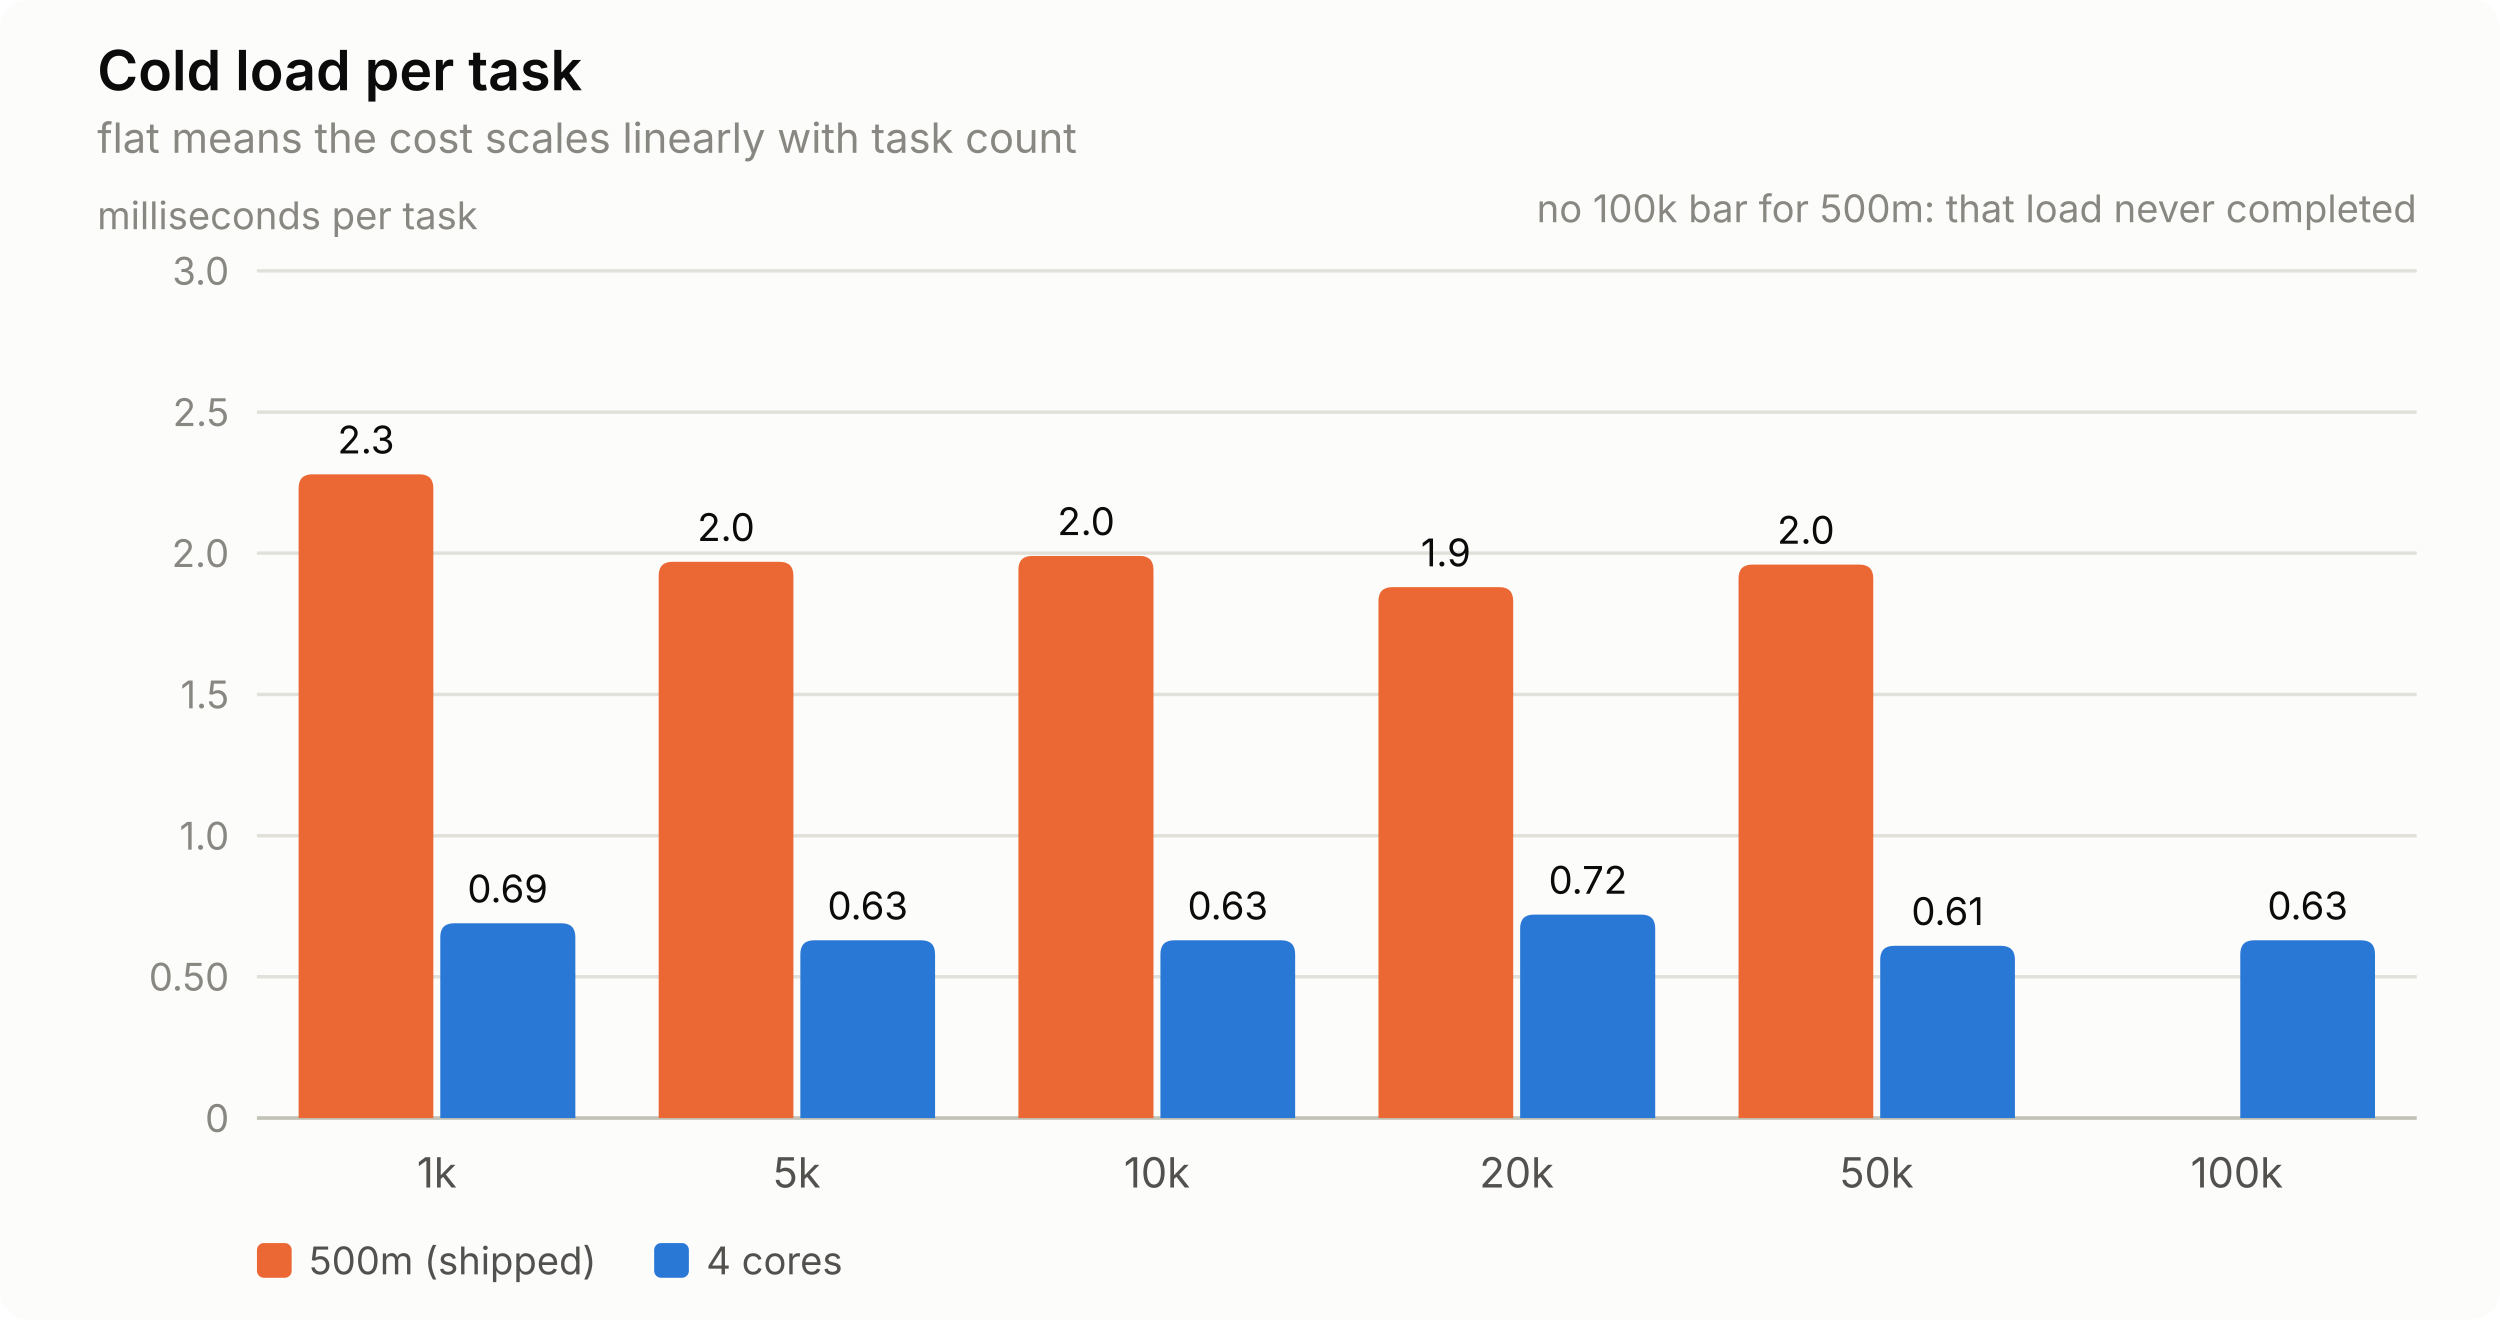
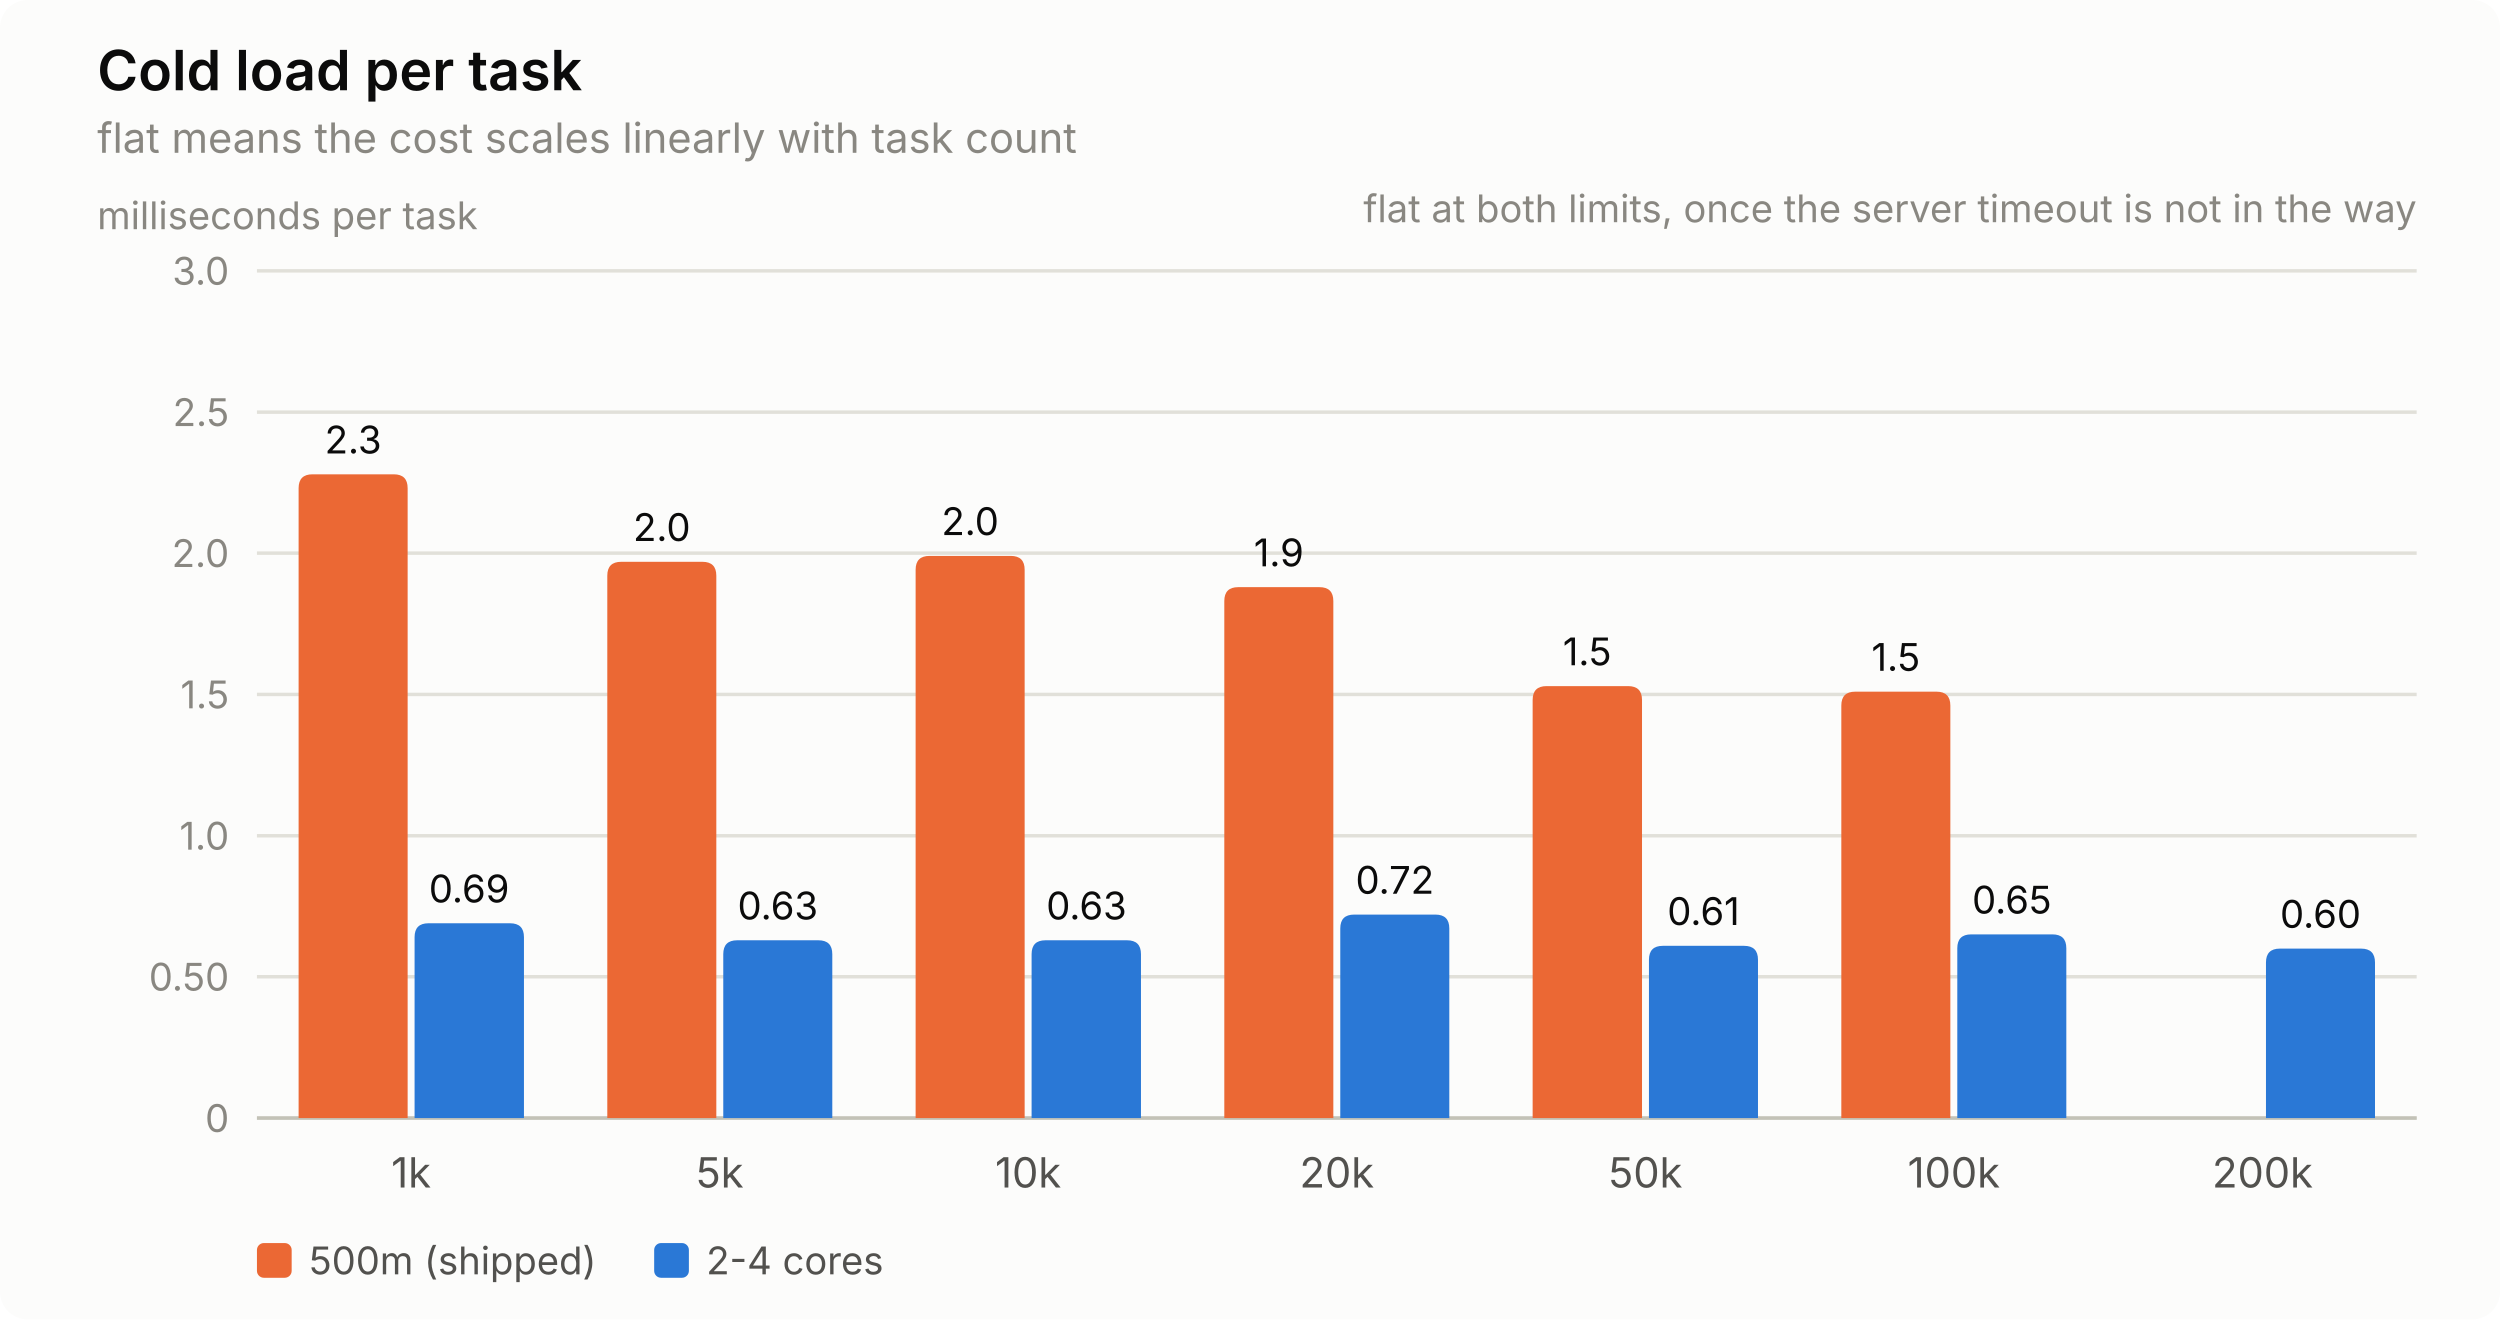
<svg xmlns="http://www.w3.org/2000/svg" viewBox="0 0 720 380" width="720" height="380" role="img">
  <rect width="720" height="380" fill="#fcfcfb" rx="8" />
  <text x="28" y="26" font-family="system-ui,-apple-system,'Segoe UI',sans-serif" font-size="16" font-weight="600" fill="#0b0b0b">Cold load per task</text>
  <text x="28" y="44" font-family="system-ui,-apple-system,'Segoe UI',sans-serif" font-size="12" fill="#898781">flat means the cost scales linearly with task count</text>
  <line x1="74" y1="322.0" x2="696" y2="322.0" stroke="#e1e0d9" stroke-width="1" />
  <text x="66" y="326.0" text-anchor="end" font-family="system-ui,-apple-system,'Segoe UI',sans-serif" font-size="11" fill="#898781" font-variant-numeric="tabular-nums">0</text>
  <line x1="74" y1="281.3" x2="696" y2="281.3" stroke="#e1e0d9" stroke-width="1" />
  <text x="66" y="285.3" text-anchor="end" font-family="system-ui,-apple-system,'Segoe UI',sans-serif" font-size="11" fill="#898781" font-variant-numeric="tabular-nums">0.50</text>
  <line x1="74" y1="240.7" x2="696" y2="240.7" stroke="#e1e0d9" stroke-width="1" />
  <text x="66" y="244.7" text-anchor="end" font-family="system-ui,-apple-system,'Segoe UI',sans-serif" font-size="11" fill="#898781" font-variant-numeric="tabular-nums">1.0</text>
  <line x1="74" y1="200.0" x2="696" y2="200.0" stroke="#e1e0d9" stroke-width="1" />
  <text x="66" y="204.0" text-anchor="end" font-family="system-ui,-apple-system,'Segoe UI',sans-serif" font-size="11" fill="#898781" font-variant-numeric="tabular-nums">1.5</text>
  <line x1="74" y1="159.3" x2="696" y2="159.3" stroke="#e1e0d9" stroke-width="1" />
  <text x="66" y="163.3" text-anchor="end" font-family="system-ui,-apple-system,'Segoe UI',sans-serif" font-size="11" fill="#898781" font-variant-numeric="tabular-nums">2.0</text>
  <line x1="74" y1="118.7" x2="696" y2="118.7" stroke="#e1e0d9" stroke-width="1" />
  <text x="66" y="122.7" text-anchor="end" font-family="system-ui,-apple-system,'Segoe UI',sans-serif" font-size="11" fill="#898781" font-variant-numeric="tabular-nums">2.5</text>
  <line x1="74" y1="78.0" x2="696" y2="78.0" stroke="#e1e0d9" stroke-width="1" />
  <text x="66" y="82.0" text-anchor="end" font-family="system-ui,-apple-system,'Segoe UI',sans-serif" font-size="11" fill="#898781" font-variant-numeric="tabular-nums">3.0</text>
  <line x1="74" y1="322" x2="696" y2="322" stroke="#c3c2b7" stroke-width="1" />
  <text x="28" y="66" font-family="system-ui,-apple-system,'Segoe UI',sans-serif" font-size="11" fill="#898781">milliseconds per task</text>
-   <text x="125.8" y="342.0" text-anchor="middle" font-family="system-ui,-apple-system,'Segoe UI',sans-serif" font-size="12" fill="#52514e">1k</text>
-   <text x="229.5" y="342.0" text-anchor="middle" font-family="system-ui,-apple-system,'Segoe UI',sans-serif" font-size="12" fill="#52514e">5k</text>
-   <text x="333.2" y="342.0" text-anchor="middle" font-family="system-ui,-apple-system,'Segoe UI',sans-serif" font-size="12" fill="#52514e">10k</text>
-   <text x="436.8" y="342.0" text-anchor="middle" font-family="system-ui,-apple-system,'Segoe UI',sans-serif" font-size="12" fill="#52514e">20k</text>
-   <text x="540.5" y="342.0" text-anchor="middle" font-family="system-ui,-apple-system,'Segoe UI',sans-serif" font-size="12" fill="#52514e">50k</text>
-   <text x="644.2" y="342.0" text-anchor="middle" font-family="system-ui,-apple-system,'Segoe UI',sans-serif" font-size="12" fill="#52514e">100k</text>
-   <path d="M86.0,322 L86.0,140.6 Q86.0,136.6 90.0,136.6 L120.8,136.6 Q124.8,136.6 124.8,140.6 L124.8,322 Z" fill="#eb6834" />
-   <text x="105.4" y="130.6" text-anchor="middle" font-family="system-ui,-apple-system,'Segoe UI',sans-serif" font-size="11" fill="#0b0b0b" font-variant-numeric="tabular-nums">2.3</text>
-   <path d="M189.7,322 L189.7,165.8 Q189.7,161.8 193.7,161.8 L224.5,161.8 Q228.5,161.8 228.5,165.8 L228.5,322 Z" fill="#eb6834" />
-   <text x="209.1" y="155.8" text-anchor="middle" font-family="system-ui,-apple-system,'Segoe UI',sans-serif" font-size="11" fill="#0b0b0b" font-variant-numeric="tabular-nums">2.0</text>
-   <path d="M293.3,322 L293.3,164.1 Q293.3,160.1 297.3,160.1 L328.2,160.1 Q332.2,160.1 332.2,164.1 L332.2,322 Z" fill="#eb6834" />
-   <text x="312.8" y="154.1" text-anchor="middle" font-family="system-ui,-apple-system,'Segoe UI',sans-serif" font-size="11" fill="#0b0b0b" font-variant-numeric="tabular-nums">2.0</text>
-   <path d="M397.0,322 L397.0,173.1 Q397.0,169.1 401.0,169.1 L431.8,169.1 Q435.8,169.1 435.8,173.1 L435.8,322 Z" fill="#eb6834" />
-   <text x="416.4" y="163.1" text-anchor="middle" font-family="system-ui,-apple-system,'Segoe UI',sans-serif" font-size="11" fill="#0b0b0b" font-variant-numeric="tabular-nums">1.9</text>
-   <path d="M500.7,322 L500.7,166.6 Q500.7,162.6 504.7,162.6 L535.5,162.6 Q539.5,162.6 539.5,166.6 L539.5,322 Z" fill="#eb6834" />
-   <text x="520.1" y="156.6" text-anchor="middle" font-family="system-ui,-apple-system,'Segoe UI',sans-serif" font-size="11" fill="#0b0b0b" font-variant-numeric="tabular-nums">2.0</text>
-   <path d="M126.8,322 L126.8,269.9 Q126.8,265.9 130.8,265.9 L161.7,265.9 Q165.7,265.9 165.7,269.9 L165.7,322 Z" fill="#2a78d6" />
-   <text x="146.2" y="259.9" text-anchor="middle" font-family="system-ui,-apple-system,'Segoe UI',sans-serif" font-size="11" fill="#0b0b0b" font-variant-numeric="tabular-nums">0.69</text>
-   <path d="M230.5,322 L230.5,274.8 Q230.5,270.8 234.5,270.8 L265.3,270.8 Q269.3,270.8 269.3,274.8 L269.3,322 Z" fill="#2a78d6" />
-   <text x="249.9" y="264.8" text-anchor="middle" font-family="system-ui,-apple-system,'Segoe UI',sans-serif" font-size="11" fill="#0b0b0b" font-variant-numeric="tabular-nums">0.63</text>
-   <path d="M334.2,322 L334.2,274.8 Q334.2,270.8 338.2,270.8 L369.0,270.8 Q373.0,270.8 373.0,274.8 L373.0,322 Z" fill="#2a78d6" />
-   <text x="353.6" y="264.8" text-anchor="middle" font-family="system-ui,-apple-system,'Segoe UI',sans-serif" font-size="11" fill="#0b0b0b" font-variant-numeric="tabular-nums">0.63</text>
-   <path d="M437.8,322 L437.8,267.4 Q437.8,263.4 441.8,263.4 L472.7,263.4 Q476.7,263.4 476.7,267.4 L476.7,322 Z" fill="#2a78d6" />
-   <text x="457.3" y="257.4" text-anchor="middle" font-family="system-ui,-apple-system,'Segoe UI',sans-serif" font-size="11" fill="#0b0b0b" font-variant-numeric="tabular-nums">0.72</text>
-   <path d="M541.5,322 L541.5,276.4 Q541.5,272.4 545.5,272.4 L576.3,272.4 Q580.3,272.4 580.3,276.4 L580.3,322 Z" fill="#2a78d6" />
-   <text x="560.9" y="266.4" text-anchor="middle" font-family="system-ui,-apple-system,'Segoe UI',sans-serif" font-size="11" fill="#0b0b0b" font-variant-numeric="tabular-nums">0.61</text>
-   <path d="M645.2,322 L645.2,274.8 Q645.2,270.8 649.2,270.8 L680.0,270.8 Q684.0,270.8 684.0,274.8 L684.0,322 Z" fill="#2a78d6" />
-   <text x="664.6" y="264.8" text-anchor="middle" font-family="system-ui,-apple-system,'Segoe UI',sans-serif" font-size="11" fill="#0b0b0b" font-variant-numeric="tabular-nums">0.63</text>
+   <text x="118.4" y="342.0" text-anchor="middle" font-family="system-ui,-apple-system,'Segoe UI',sans-serif" font-size="12" fill="#52514e">1k</text>
+   <text x="207.3" y="342.0" text-anchor="middle" font-family="system-ui,-apple-system,'Segoe UI',sans-serif" font-size="12" fill="#52514e">5k</text>
+   <text x="296.1" y="342.0" text-anchor="middle" font-family="system-ui,-apple-system,'Segoe UI',sans-serif" font-size="12" fill="#52514e">10k</text>
+   <text x="385.0" y="342.0" text-anchor="middle" font-family="system-ui,-apple-system,'Segoe UI',sans-serif" font-size="12" fill="#52514e">20k</text>
+   <text x="473.9" y="342.0" text-anchor="middle" font-family="system-ui,-apple-system,'Segoe UI',sans-serif" font-size="12" fill="#52514e">50k</text>
+   <text x="562.7" y="342.0" text-anchor="middle" font-family="system-ui,-apple-system,'Segoe UI',sans-serif" font-size="12" fill="#52514e">100k</text>
+   <text x="651.6" y="342.0" text-anchor="middle" font-family="system-ui,-apple-system,'Segoe UI',sans-serif" font-size="12" fill="#52514e">200k</text>
+   <path d="M86.0,322 L86.0,140.6 Q86.0,136.6 90.0,136.6 L113.4,136.6 Q117.4,136.6 117.4,140.6 L117.4,322 Z" fill="#eb6834" />
+   <text x="101.7" y="130.6" text-anchor="middle" font-family="system-ui,-apple-system,'Segoe UI',sans-serif" font-size="11" fill="#0b0b0b" font-variant-numeric="tabular-nums">2.3</text>
+   <path d="M174.9,322 L174.9,165.8 Q174.9,161.8 178.9,161.8 L202.3,161.8 Q206.3,161.8 206.3,165.8 L206.3,322 Z" fill="#eb6834" />
+   <text x="190.6" y="155.8" text-anchor="middle" font-family="system-ui,-apple-system,'Segoe UI',sans-serif" font-size="11" fill="#0b0b0b" font-variant-numeric="tabular-nums">2.0</text>
+   <path d="M263.7,322 L263.7,164.1 Q263.7,160.1 267.7,160.1 L291.1,160.1 Q295.1,160.1 295.1,164.1 L295.1,322 Z" fill="#eb6834" />
+   <text x="279.4" y="154.1" text-anchor="middle" font-family="system-ui,-apple-system,'Segoe UI',sans-serif" font-size="11" fill="#0b0b0b" font-variant-numeric="tabular-nums">2.0</text>
+   <path d="M352.6,322 L352.6,173.1 Q352.6,169.1 356.6,169.1 L380.0,169.1 Q384.0,169.1 384.0,173.1 L384.0,322 Z" fill="#eb6834" />
+   <text x="368.3" y="163.1" text-anchor="middle" font-family="system-ui,-apple-system,'Segoe UI',sans-serif" font-size="11" fill="#0b0b0b" font-variant-numeric="tabular-nums">1.9</text>
+   <path d="M441.4,322 L441.4,201.6 Q441.4,197.6 445.4,197.6 L468.9,197.6 Q472.9,197.6 472.9,201.6 L472.9,322 Z" fill="#eb6834" />
+   <text x="457.1" y="191.6" text-anchor="middle" font-family="system-ui,-apple-system,'Segoe UI',sans-serif" font-size="11" fill="#0b0b0b" font-variant-numeric="tabular-nums">1.5</text>
+   <path d="M530.3,322 L530.3,203.2 Q530.3,199.2 534.3,199.2 L557.7,199.2 Q561.7,199.2 561.7,203.2 L561.7,322 Z" fill="#eb6834" />
+   <text x="546.0" y="193.2" text-anchor="middle" font-family="system-ui,-apple-system,'Segoe UI',sans-serif" font-size="11" fill="#0b0b0b" font-variant-numeric="tabular-nums">1.5</text>
+   <path d="M119.4,322 L119.4,269.9 Q119.4,265.9 123.4,265.9 L146.9,265.9 Q150.9,265.9 150.9,269.9 L150.9,322 Z" fill="#2a78d6" />
+   <text x="135.1" y="259.9" text-anchor="middle" font-family="system-ui,-apple-system,'Segoe UI',sans-serif" font-size="11" fill="#0b0b0b" font-variant-numeric="tabular-nums">0.69</text>
+   <path d="M208.3,322 L208.3,274.8 Q208.3,270.8 212.3,270.8 L235.7,270.8 Q239.7,270.8 239.7,274.8 L239.7,322 Z" fill="#2a78d6" />
+   <text x="224.0" y="264.8" text-anchor="middle" font-family="system-ui,-apple-system,'Segoe UI',sans-serif" font-size="11" fill="#0b0b0b" font-variant-numeric="tabular-nums">0.63</text>
+   <path d="M297.1,322 L297.1,274.8 Q297.1,270.8 301.1,270.8 L324.6,270.8 Q328.6,270.8 328.6,274.8 L328.6,322 Z" fill="#2a78d6" />
+   <text x="312.9" y="264.8" text-anchor="middle" font-family="system-ui,-apple-system,'Segoe UI',sans-serif" font-size="11" fill="#0b0b0b" font-variant-numeric="tabular-nums">0.63</text>
+   <path d="M386.0,322 L386.0,267.4 Q386.0,263.4 390.0,263.4 L413.4,263.4 Q417.4,263.4 417.4,267.4 L417.4,322 Z" fill="#2a78d6" />
+   <text x="401.7" y="257.4" text-anchor="middle" font-family="system-ui,-apple-system,'Segoe UI',sans-serif" font-size="11" fill="#0b0b0b" font-variant-numeric="tabular-nums">0.72</text>
+   <path d="M474.9,322 L474.9,276.4 Q474.9,272.4 478.9,272.4 L502.3,272.4 Q506.3,272.4 506.3,276.4 L506.3,322 Z" fill="#2a78d6" />
+   <text x="490.6" y="266.4" text-anchor="middle" font-family="system-ui,-apple-system,'Segoe UI',sans-serif" font-size="11" fill="#0b0b0b" font-variant-numeric="tabular-nums">0.61</text>
+   <path d="M563.7,322 L563.7,273.1 Q563.7,269.1 567.7,269.1 L591.1,269.1 Q595.1,269.1 595.1,273.1 L595.1,322 Z" fill="#2a78d6" />
+   <text x="579.4" y="263.1" text-anchor="middle" font-family="system-ui,-apple-system,'Segoe UI',sans-serif" font-size="11" fill="#0b0b0b" font-variant-numeric="tabular-nums">0.65</text>
+   <path d="M652.6,322 L652.6,277.2 Q652.6,273.2 656.6,273.2 L680.0,273.2 Q684.0,273.2 684.0,277.2 L684.0,322 Z" fill="#2a78d6" />
+   <text x="668.3" y="267.2" text-anchor="middle" font-family="system-ui,-apple-system,'Segoe UI',sans-serif" font-size="11" fill="#0b0b0b" font-variant-numeric="tabular-nums">0.60</text>
  <rect x="74" y="358" width="10" height="10" rx="2" fill="#eb6834" />
  <text x="89" y="367" font-family="system-ui,-apple-system,'Segoe UI',sans-serif" font-size="11" fill="#52514e">500m (shipped)</text>
  <rect x="188.4" y="358" width="10" height="10" rx="2" fill="#2a78d6" />
-   <text x="203.4" y="367" font-family="system-ui,-apple-system,'Segoe UI',sans-serif" font-size="11" fill="#52514e">4 cores</text>
-   <text x="696" y="64" text-anchor="end" font-family="system-ui,-apple-system,'Segoe UI',sans-serif" font-size="11" fill="#898781">no 100k bar for 500m: that load never completed</text>
+   <text x="203.4" y="367" font-family="system-ui,-apple-system,'Segoe UI',sans-serif" font-size="11" fill="#52514e">2-4 cores</text>
+   <text x="696" y="64" text-anchor="end" font-family="system-ui,-apple-system,'Segoe UI',sans-serif" font-size="11" fill="#898781">flat at both limits, once the server timeout is not in the way</text>
</svg>
